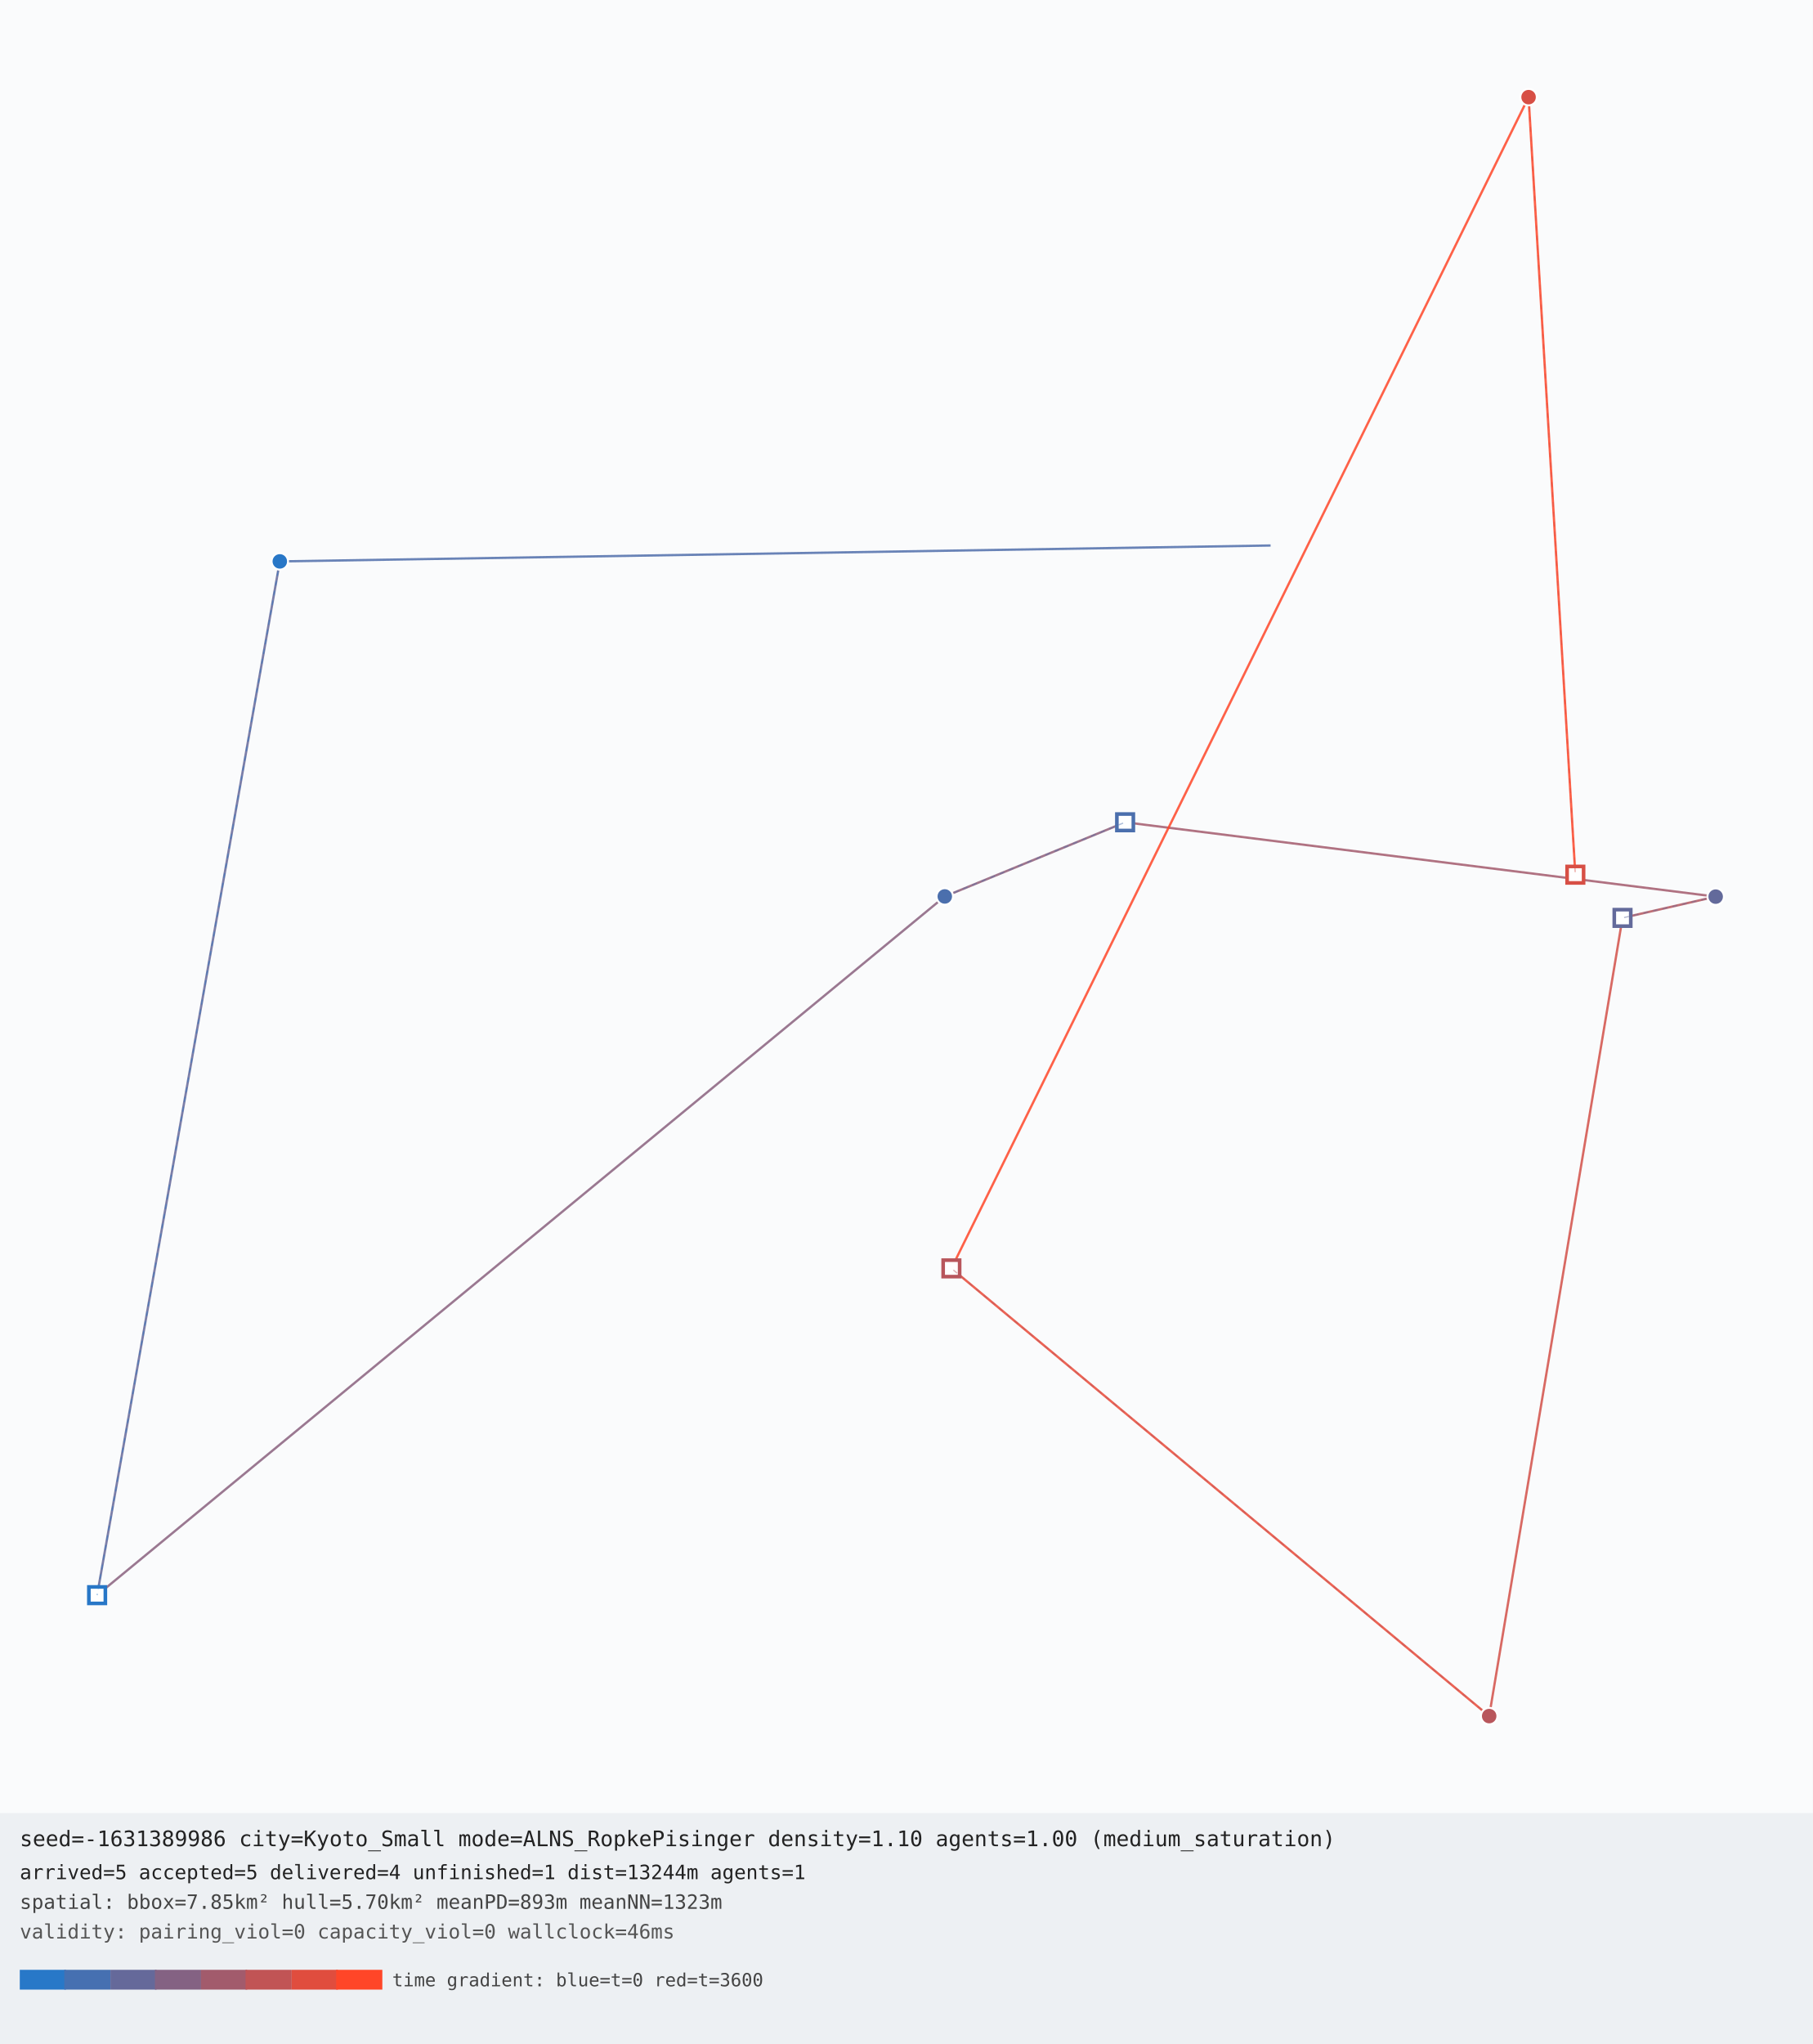
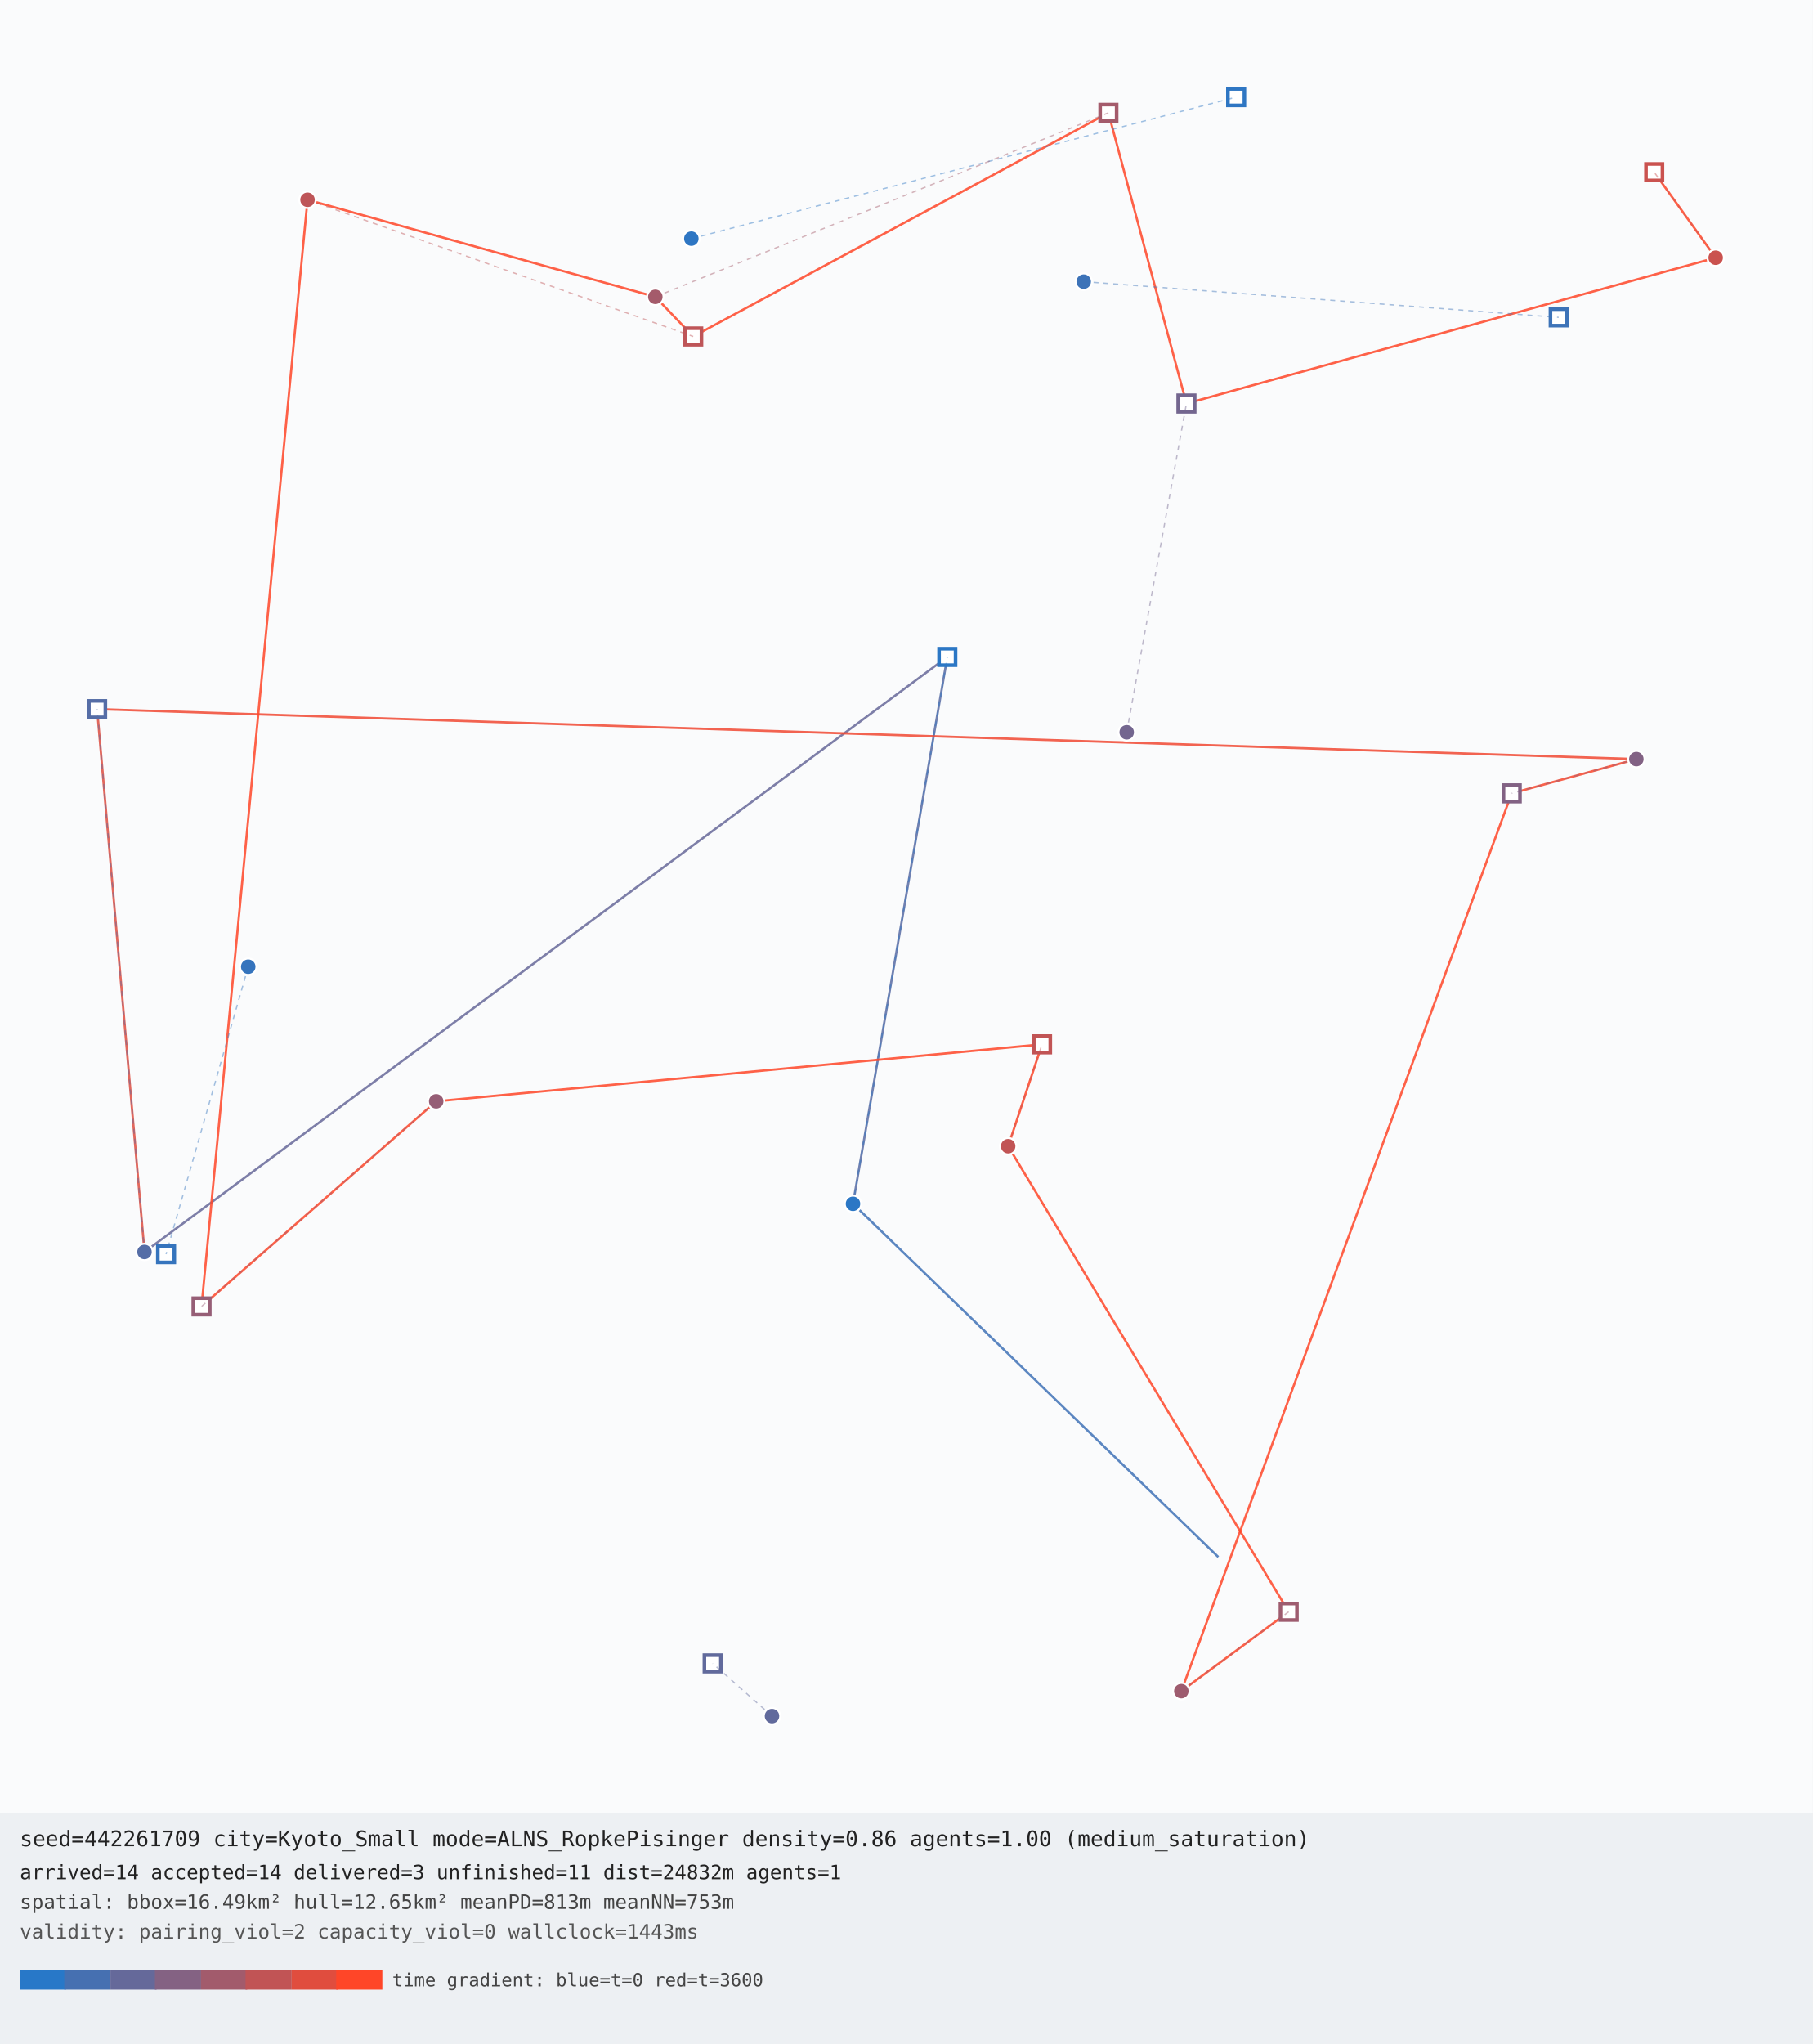
<svg xmlns="http://www.w3.org/2000/svg" width="1100" height="1240">
  <rect width="1100" height="1100" fill="#fafbfc" />
-   <line x1="770.995" y1="330.926" x2="169.787" y2="340.573" stroke="rgb(80,110,170)" stroke-width="1.4" opacity="0.85" />
-   <line x1="169.787" y1="340.573" x2="58.929" y2="967.713" stroke="rgb(102,105,153)" stroke-width="1.4" opacity="0.85" />
-   <line x1="58.929" y1="967.713" x2="573.293" y2="543.827" stroke="rgb(138,97,126)" stroke-width="1.4" opacity="0.85" />
-   <line x1="573.293" y1="543.827" x2="682.718" y2="498.831" stroke="rgb(145,95,121)" stroke-width="1.4" opacity="0.85" />
-   <line x1="682.718" y1="498.831" x2="1041.07" y2="543.943" stroke="rgb(163,91,108)" stroke-width="1.4" opacity="0.85" />
-   <line x1="1041.07" y1="543.943" x2="984.544" y2="556.845" stroke="rgb(181,87,94)" stroke-width="1.4" opacity="0.85" />
-   <line x1="984.544" y1="556.845" x2="903.636" y2="1041.07" stroke="rgb(210,80,72)" stroke-width="1.4" opacity="0.85" />
-   <line x1="903.636" y1="1041.07" x2="577.306" y2="769.47" stroke="rgb(234,74,55)" stroke-width="1.4" opacity="0.85" />
-   <line x1="577.306" y1="769.47" x2="927.538" y2="58.929" stroke="rgb(255,70,40)" stroke-width="1.4" opacity="0.85" />
-   <line x1="927.538" y1="58.929" x2="955.92" y2="530.63" stroke="rgb(255,70,40)" stroke-width="1.4" opacity="0.85" />
-   <circle cx="169.787" cy="340.573" r="5" fill="rgb(40,119,199)" stroke="white" stroke-width="1.2" />
-   <rect x="53.929" y="962.713" width="10" height="10" fill="white" stroke="rgb(40,119,199)" stroke-width="2.2" />
-   <line x1="169.787" y1="340.573" x2="58.929" y2="967.713" stroke="rgb(40,119,199)" stroke-width="0.8" stroke-dasharray="3,3" opacity="0.45" />
-   <circle cx="573.293" cy="543.827" r="5" fill="rgb(75,111,173)" stroke="white" stroke-width="1.2" />
-   <rect x="677.718" y="493.831" width="10" height="10" fill="white" stroke="rgb(75,111,173)" stroke-width="2.2" />
-   <line x1="573.293" y1="543.827" x2="682.718" y2="498.831" stroke="rgb(75,111,173)" stroke-width="0.8" stroke-dasharray="3,3" opacity="0.45" />
-   <circle cx="1041.07" cy="543.943" r="5" fill="rgb(99,106,155)" stroke="white" stroke-width="1.2" />
-   <rect x="979.544" y="551.845" width="10" height="10" fill="white" stroke="rgb(99,106,155)" stroke-width="2.2" />
-   <line x1="1041.07" y1="543.943" x2="984.544" y2="556.845" stroke="rgb(99,106,155)" stroke-width="0.8" stroke-dasharray="3,3" opacity="0.45" />
-   <circle cx="903.636" cy="1041.07" r="5" fill="rgb(184,86,92)" stroke="white" stroke-width="1.2" />
-   <rect x="572.306" y="764.47" width="10" height="10" fill="white" stroke="rgb(184,86,92)" stroke-width="2.2" />
-   <line x1="903.636" y1="1041.07" x2="577.306" y2="769.47" stroke="rgb(184,86,92)" stroke-width="0.8" stroke-dasharray="3,3" opacity="0.45" />
-   <circle cx="927.538" cy="58.929" r="5" fill="rgb(215,79,69)" stroke="white" stroke-width="1.2" />
-   <rect x="950.92" y="525.63" width="10" height="10" fill="white" stroke="rgb(215,79,69)" stroke-width="2.2" />
-   <line x1="927.538" y1="58.929" x2="955.92" y2="530.63" stroke="rgb(215,79,69)" stroke-width="0.8" stroke-dasharray="3,3" opacity="0.45" />
+   <line x1="739.264" y1="944.56" x2="517.597" y2="730.289" stroke="rgb(63,114,182)" stroke-width="1.4" opacity="0.85" />
+   <line x1="517.597" y1="730.289" x2="574.827" y2="398.524" stroke="rgb(89,108,163)" stroke-width="1.4" opacity="0.85" />
+   <line x1="574.827" y1="398.524" x2="87.679" y2="759.504" stroke="rgb(103,105,153)" stroke-width="1.4" opacity="0.85" />
+   <line x1="87.679" y1="759.504" x2="58.929" y2="430.198" stroke="rgb(222,77,64)" stroke-width="1.4" opacity="0.85" />
+   <line x1="58.929" y1="430.198" x2="992.938" y2="460.511" stroke="rgb(241,73,50)" stroke-width="1.4" opacity="0.85" />
+   <line x1="992.938" y1="460.511" x2="917.321" y2="481.289" stroke="rgb(249,71,44)" stroke-width="1.4" opacity="0.85" />
+   <line x1="917.321" y1="481.289" x2="716.817" y2="1025.93" stroke="rgb(255,70,40)" stroke-width="1.4" opacity="0.85" />
+   <line x1="716.817" y1="1025.93" x2="781.981" y2="977.796" stroke="rgb(255,70,40)" stroke-width="1.4" opacity="0.85" />
+   <line x1="781.981" y1="977.796" x2="611.752" y2="695.352" stroke="rgb(255,70,40)" stroke-width="1.4" opacity="0.85" />
+   <line x1="611.752" y1="695.352" x2="632.318" y2="633.544" stroke="rgb(255,70,40)" stroke-width="1.4" opacity="0.85" />
+   <line x1="632.318" y1="633.544" x2="264.676" y2="668.127" stroke="rgb(255,70,40)" stroke-width="1.4" opacity="0.85" />
+   <line x1="264.676" y1="668.127" x2="122.293" y2="792.549" stroke="rgb(255,70,40)" stroke-width="1.4" opacity="0.85" />
+   <line x1="122.293" y1="792.549" x2="186.602" y2="121.206" stroke="rgb(255,70,40)" stroke-width="1.4" opacity="0.85" />
+   <line x1="186.602" y1="121.206" x2="397.654" y2="180.078" stroke="rgb(255,70,40)" stroke-width="1.4" opacity="0.85" />
+   <line x1="397.654" y1="180.078" x2="420.653" y2="204.131" stroke="rgb(255,70,40)" stroke-width="1.4" opacity="0.85" />
+   <line x1="420.653" y1="204.131" x2="672.57" y2="68.446" stroke="rgb(255,70,40)" stroke-width="1.4" opacity="0.85" />
+   <line x1="672.57" y1="68.446" x2="719.929" y2="244.799" stroke="rgb(255,70,40)" stroke-width="1.4" opacity="0.85" />
+   <line x1="719.929" y1="244.799" x2="1041.07" y2="156.346" stroke="rgb(255,70,40)" stroke-width="1.4" opacity="0.85" />
+   <line x1="1041.07" y1="156.346" x2="1003.78" y2="104.467" stroke="rgb(255,70,40)" stroke-width="1.4" opacity="0.85" />
+   <circle cx="517.597" cy="730.289" r="5" fill="rgb(43,119,197)" stroke="white" stroke-width="1.2" />
+   <rect x="569.827" y="393.524" width="10" height="10" fill="white" stroke="rgb(43,119,197)" stroke-width="2.2" />
+   <line x1="517.597" y1="730.289" x2="574.827" y2="398.524" stroke="rgb(43,119,197)" stroke-width="0.8" stroke-dasharray="3,3" opacity="0.45" />
+   <circle cx="87.679" cy="759.504" r="5" fill="rgb(85,109,166)" stroke="white" stroke-width="1.2" />
+   <rect x="53.929" y="425.198" width="10" height="10" fill="white" stroke="rgb(85,109,166)" stroke-width="2.2" />
+   <line x1="87.679" y1="759.504" x2="58.929" y2="430.198" stroke="rgb(85,109,166)" stroke-width="0.8" stroke-dasharray="3,3" opacity="0.45" />
+   <circle cx="992.938" cy="460.511" r="5" fill="rgb(130,98,132)" stroke="white" stroke-width="1.2" />
+   <rect x="912.321" y="476.289" width="10" height="10" fill="white" stroke="rgb(130,98,132)" stroke-width="2.2" />
+   <line x1="992.938" y1="460.511" x2="917.321" y2="481.289" stroke="rgb(130,98,132)" stroke-width="0.8" stroke-dasharray="3,3" opacity="0.45" />
+   <circle cx="419.503" cy="144.774" r="5" fill="rgb(46,118,195)" stroke="white" stroke-width="1.2" />
+   <rect x="745.1" y="53.929" width="10" height="10" fill="white" stroke="rgb(46,118,195)" stroke-width="2.2" />
+   <line x1="419.503" y1="144.774" x2="750.1" y2="58.929" stroke="rgb(46,118,195)" stroke-width="0.8" stroke-dasharray="3,3" opacity="0.45" />
+   <circle cx="150.625" cy="586.469" r="5" fill="rgb(53,116,189)" stroke="white" stroke-width="1.2" />
+   <rect x="95.768" y="755.828" width="10" height="10" fill="white" stroke="rgb(53,116,189)" stroke-width="2.2" />
+   <line x1="150.625" y1="586.469" x2="100.768" y2="760.828" stroke="rgb(53,116,189)" stroke-width="0.8" stroke-dasharray="3,3" opacity="0.45" />
+   <circle cx="657.604" cy="170.861" r="5" fill="rgb(61,115,184)" stroke="white" stroke-width="1.2" />
+   <rect x="940.824" y="187.542" width="10" height="10" fill="white" stroke="rgb(61,115,184)" stroke-width="2.2" />
+   <line x1="657.604" y1="170.861" x2="945.824" y2="192.542" stroke="rgb(61,115,184)" stroke-width="0.8" stroke-dasharray="3,3" opacity="0.45" />
+   <circle cx="468.449" cy="1041.07" r="5" fill="rgb(97,106,156)" stroke="white" stroke-width="1.2" />
+   <rect x="427.437" y="1004.11" width="10" height="10" fill="white" stroke="rgb(97,106,156)" stroke-width="2.2" />
+   <line x1="468.449" y1="1041.07" x2="432.437" y2="1009.11" stroke="rgb(97,106,156)" stroke-width="0.8" stroke-dasharray="3,3" opacity="0.45" />
+   <circle cx="683.683" cy="444.25" r="5" fill="rgb(115,102,143)" stroke="white" stroke-width="1.2" />
+   <rect x="714.929" y="239.799" width="10" height="10" fill="white" stroke="rgb(115,102,143)" stroke-width="2.2" />
+   <line x1="683.683" y1="444.25" x2="719.929" y2="244.799" stroke="rgb(115,102,143)" stroke-width="0.8" stroke-dasharray="3,3" opacity="0.45" />
+   <circle cx="264.676" cy="668.127" r="5" fill="rgb(150,94,118)" stroke="white" stroke-width="1.2" />
+   <rect x="117.293" y="787.549" width="10" height="10" fill="white" stroke="rgb(150,94,118)" stroke-width="2.2" />
+   <line x1="264.676" y1="668.127" x2="122.293" y2="792.549" stroke="rgb(150,94,118)" stroke-width="0.8" stroke-dasharray="3,3" opacity="0.45" />
+   <circle cx="716.817" cy="1025.93" r="5" fill="rgb(158,92,111)" stroke="white" stroke-width="1.2" />
+   <rect x="776.981" y="972.796" width="10" height="10" fill="white" stroke="rgb(158,92,111)" stroke-width="2.2" />
+   <line x1="716.817" y1="1025.93" x2="781.981" y2="977.796" stroke="rgb(158,92,111)" stroke-width="0.8" stroke-dasharray="3,3" opacity="0.45" />
+   <circle cx="397.654" cy="180.078" r="5" fill="rgb(164,91,107)" stroke="white" stroke-width="1.2" />
+   <rect x="667.57" y="63.446" width="10" height="10" fill="white" stroke="rgb(164,91,107)" stroke-width="2.2" />
+   <line x1="397.654" y1="180.078" x2="672.57" y2="68.446" stroke="rgb(164,91,107)" stroke-width="0.8" stroke-dasharray="3,3" opacity="0.45" />
+   <circle cx="186.602" cy="121.206" r="5" fill="rgb(190,85,88)" stroke="white" stroke-width="1.2" />
+   <rect x="415.653" y="199.131" width="10" height="10" fill="white" stroke="rgb(190,85,88)" stroke-width="2.2" />
+   <line x1="186.602" y1="121.206" x2="420.653" y2="204.131" stroke="rgb(190,85,88)" stroke-width="0.8" stroke-dasharray="3,3" opacity="0.45" />
+   <circle cx="611.752" cy="695.352" r="5" fill="rgb(193,84,85)" stroke="white" stroke-width="1.2" />
+   <rect x="627.318" y="628.544" width="10" height="10" fill="white" stroke="rgb(193,84,85)" stroke-width="2.2" />
+   <line x1="611.752" y1="695.352" x2="632.318" y2="633.544" stroke="rgb(193,84,85)" stroke-width="0.8" stroke-dasharray="3,3" opacity="0.45" />
+   <circle cx="1041.07" cy="156.346" r="5" fill="rgb(202,82,79)" stroke="white" stroke-width="1.2" />
+   <rect x="998.784" y="99.467" width="10" height="10" fill="white" stroke="rgb(202,82,79)" stroke-width="2.2" />
+   <line x1="1041.07" y1="156.346" x2="1003.78" y2="104.467" stroke="rgb(202,82,79)" stroke-width="0.8" stroke-dasharray="3,3" opacity="0.45" />
  <rect y="1100" width="1100" height="140" fill="#edf0f3" />
-   <text x="12" y="1120" font-family="monospace" font-size="13" fill="#222">seed=-1631389986  city=Kyoto_Small  mode=ALNS_RopkePisinger  density=1.10  agents=1.00  (medium_saturation)</text>
-   <text x="12" y="1140" font-family="monospace" font-size="12" fill="#222">arrived=5 accepted=5 delivered=4 unfinished=1 dist=13244m agents=1</text>
-   <text x="12" y="1158" font-family="monospace" font-size="12" fill="#444">spatial: bbox=7.85km² hull=5.70km² meanPD=893m meanNN=1323m</text>
-   <text x="12" y="1176" font-family="monospace" font-size="12" fill="#555">validity: pairing_viol=0 capacity_viol=0 wallclock=46ms</text>
+   <text x="12" y="1120" font-family="monospace" font-size="13" fill="#222">seed=442261709  city=Kyoto_Small  mode=ALNS_RopkePisinger  density=0.86  agents=1.00  (medium_saturation)</text>
+   <text x="12" y="1140" font-family="monospace" font-size="12" fill="#222">arrived=14 accepted=14 delivered=3 unfinished=11 dist=24832m agents=1</text>
+   <text x="12" y="1158" font-family="monospace" font-size="12" fill="#444">spatial: bbox=16.49km² hull=12.65km² meanPD=813m meanNN=753m</text>
+   <text x="12" y="1176" font-family="monospace" font-size="12" fill="#555">validity: pairing_viol=2 capacity_viol=0 wallclock=1443ms</text>
  <rect x="12" y="1195" width="28" height="12" fill="rgb(40,120,200)" />
  <rect x="39" y="1195" width="28" height="12" fill="rgb(70,112,177)" />
  <rect x="67" y="1195" width="28" height="12" fill="rgb(101,105,154)" />
  <rect x="94" y="1195" width="28" height="12" fill="rgb(132,98,131)" />
  <rect x="122" y="1195" width="28" height="12" fill="rgb(162,91,108)" />
  <rect x="149" y="1195" width="28" height="12" fill="rgb(193,84,85)" />
  <rect x="177" y="1195" width="28" height="12" fill="rgb(224,77,62)" />
  <rect x="204" y="1195" width="28" height="12" fill="rgb(255,70,40)" />
  <text x="238" y="1205" font-family="monospace" font-size="11" fill="#444">time gradient: blue=t=0  red=t=3600</text>
</svg>
